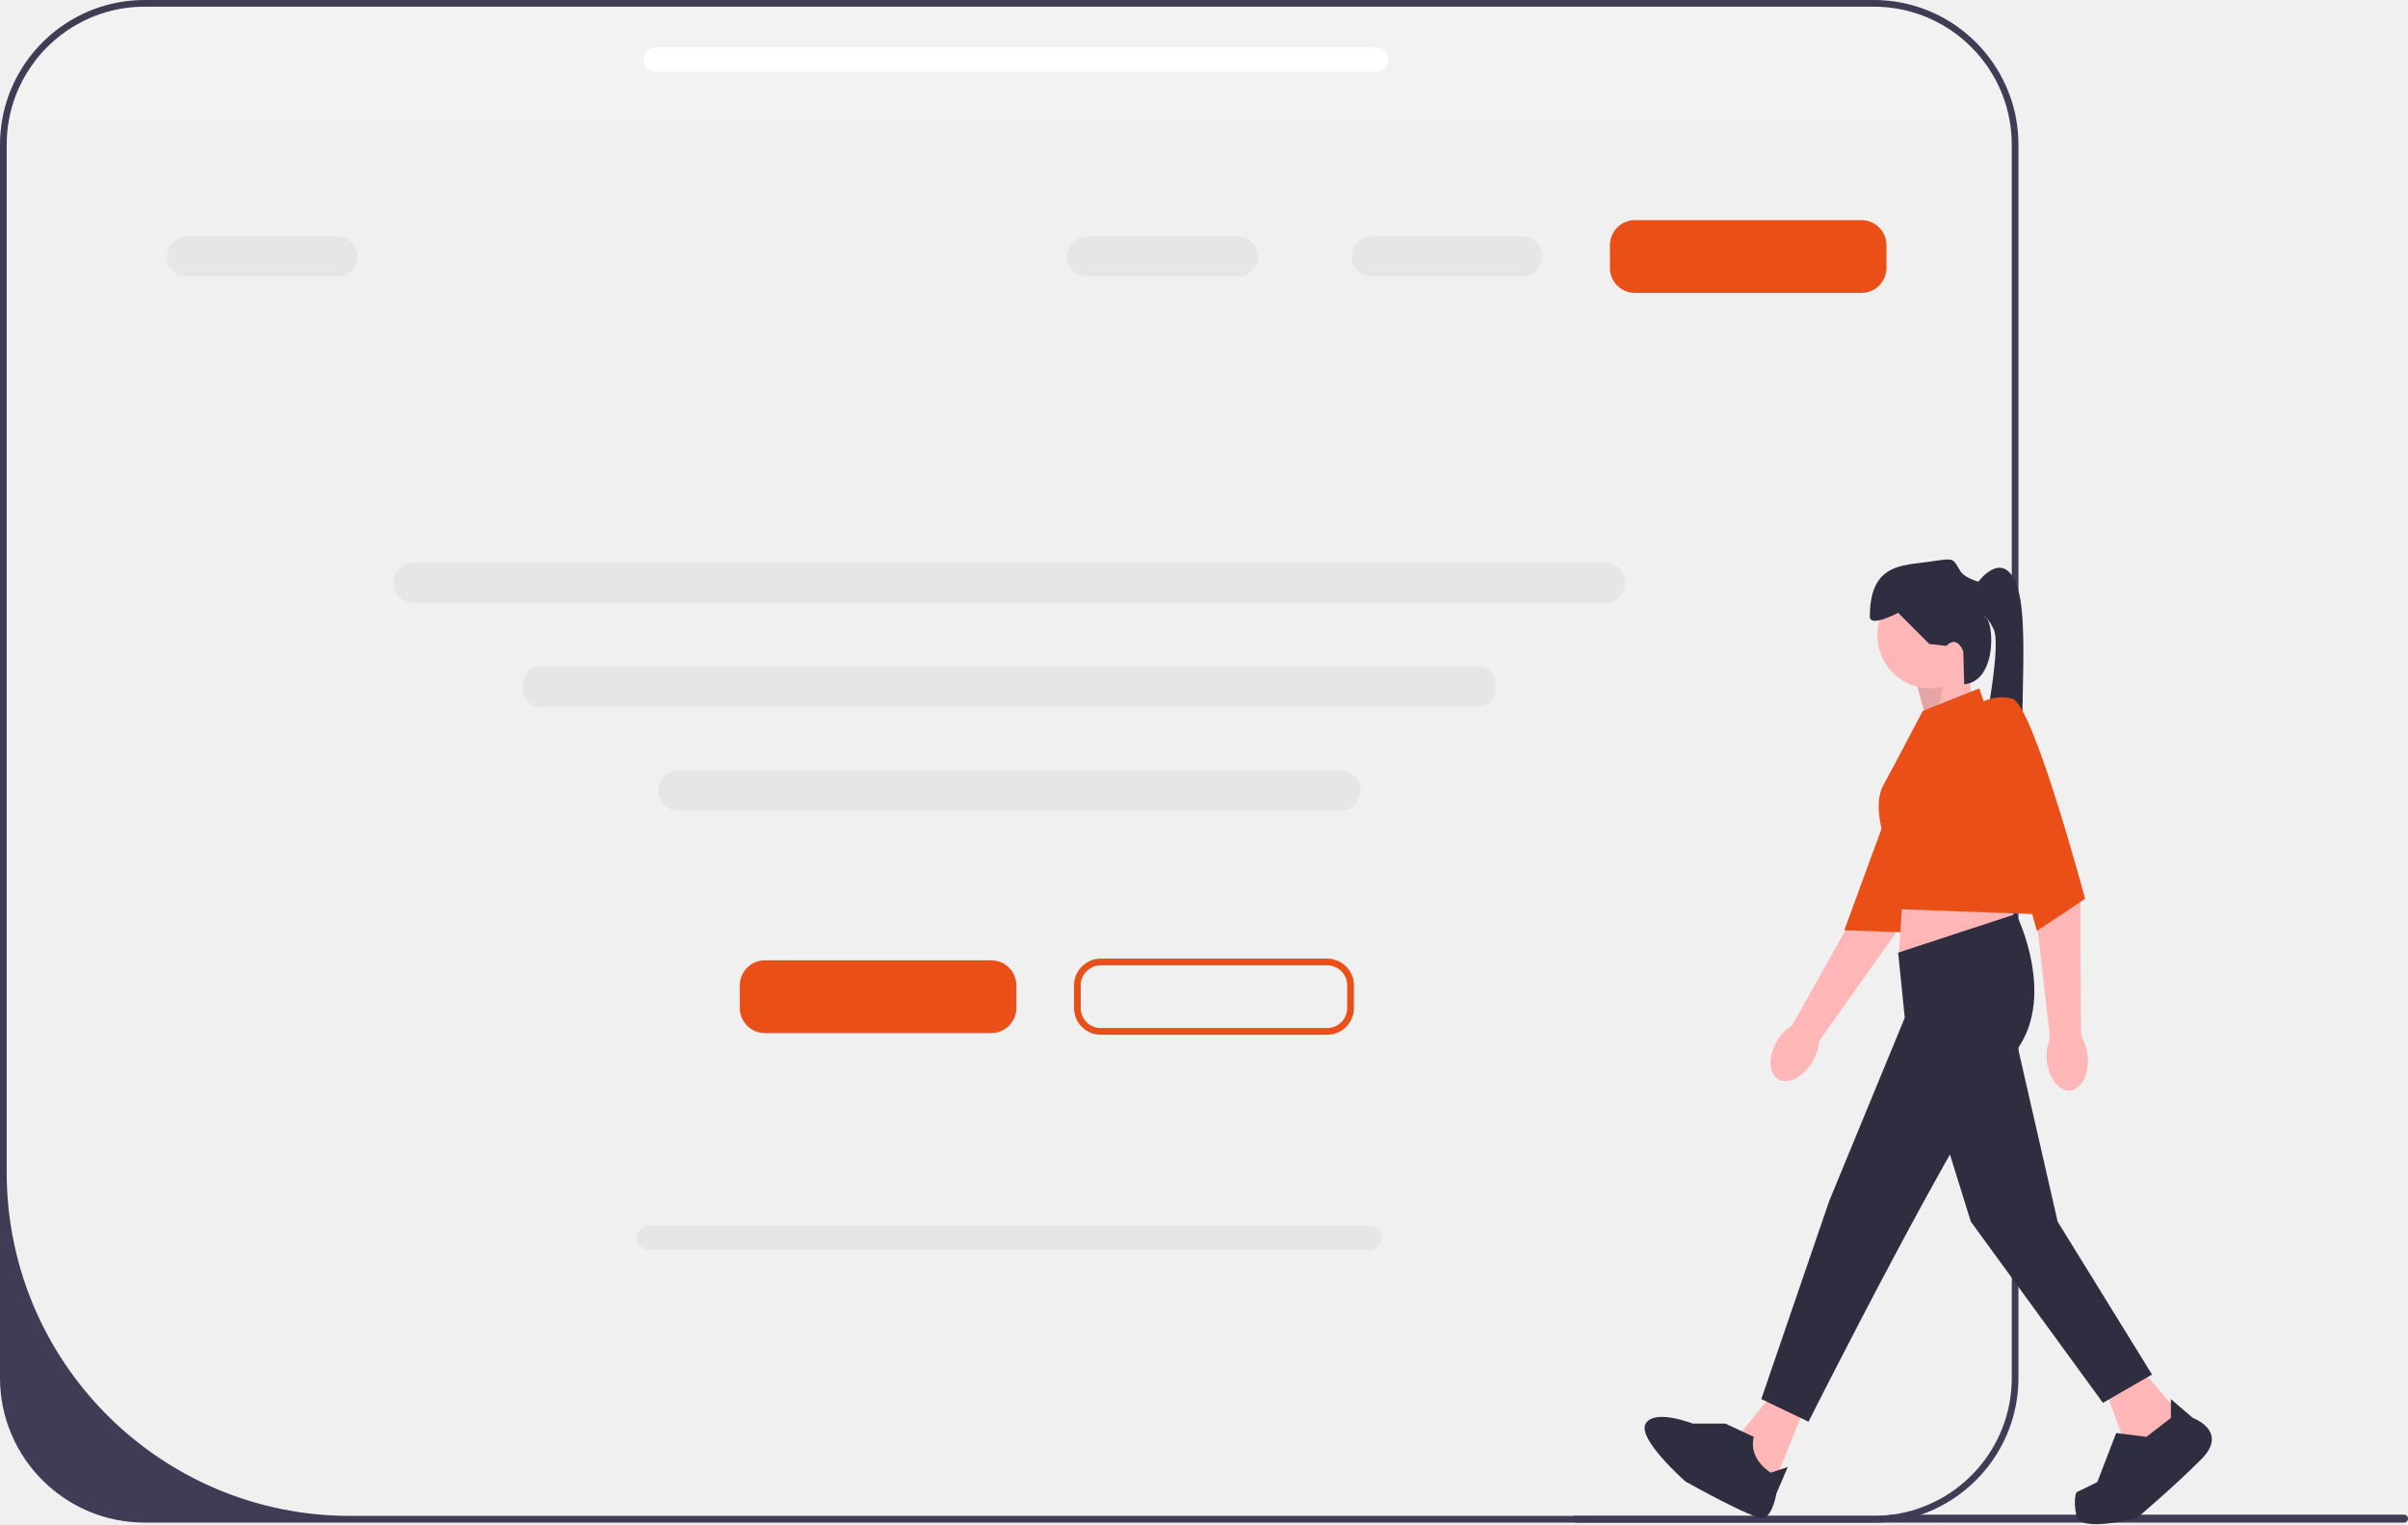
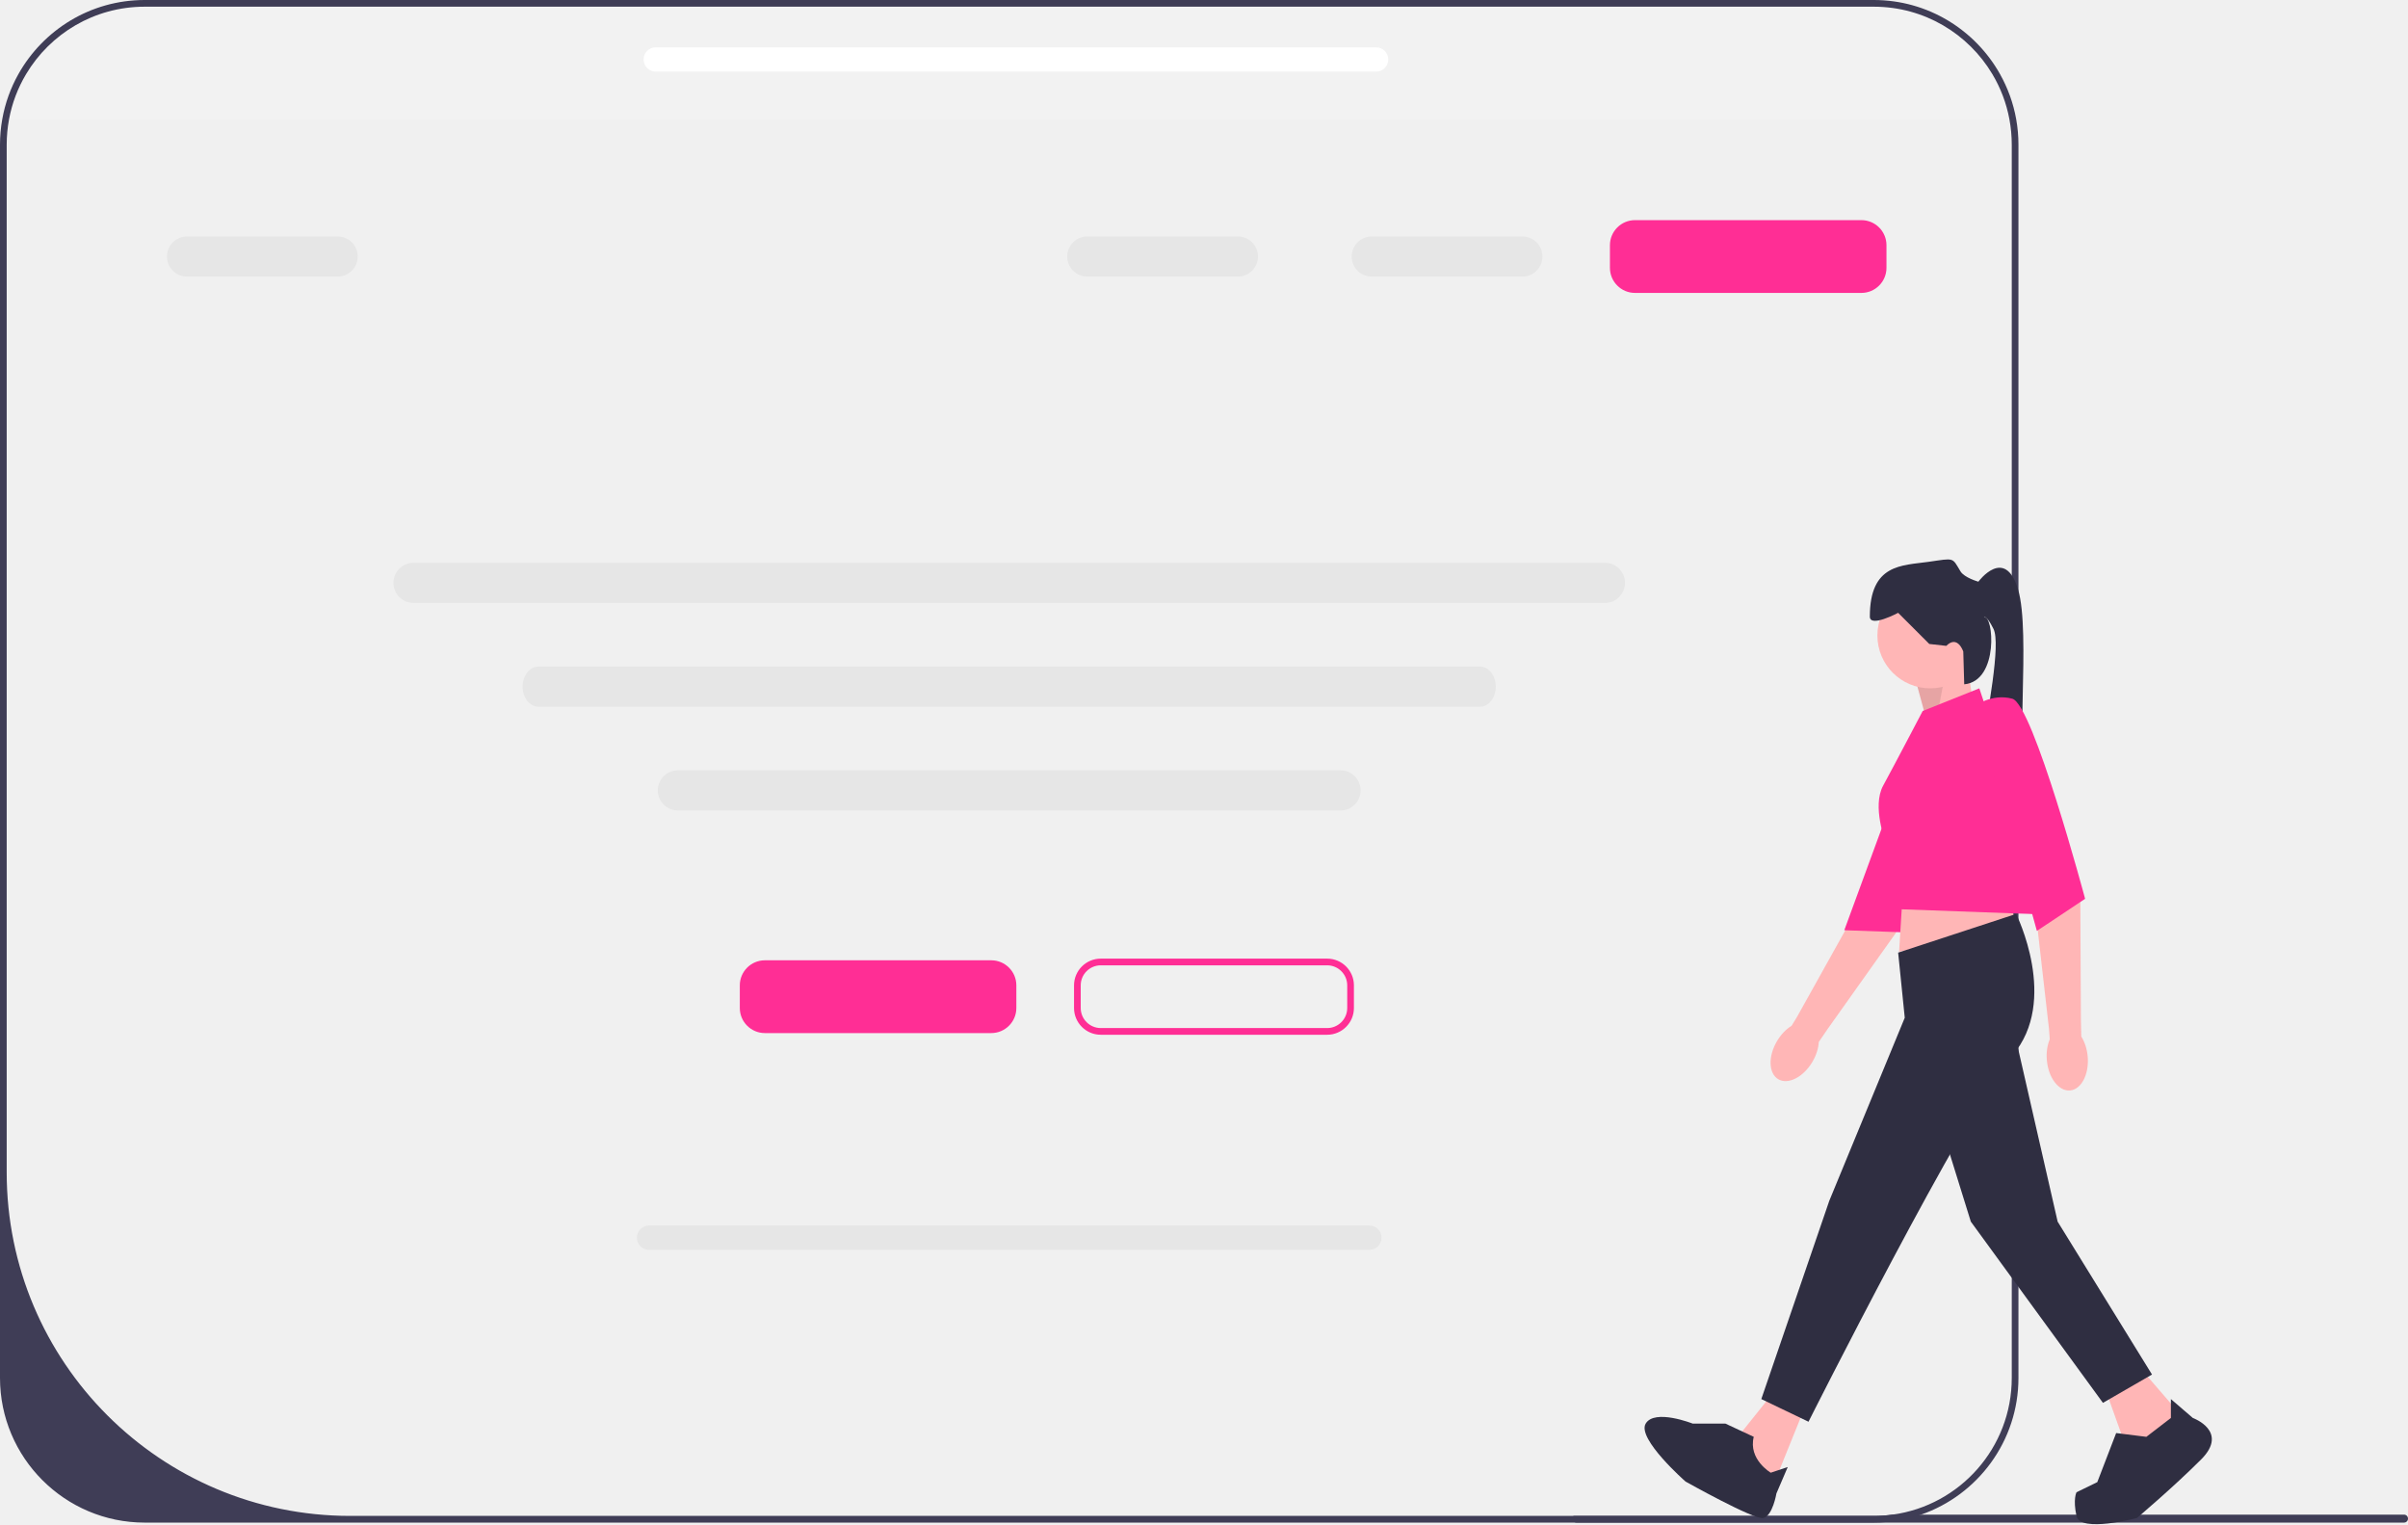
<svg xmlns="http://www.w3.org/2000/svg" width="719.53" height="455.365" viewBox="0 0 719.53 455.365">
  <path d="M602.46,35.65H.67c.85-4.82,2.51-9.38,4.83-13.51C12.91,8.94,27.04,0,43.23,0H559.9c16.18,0,30.32,8.94,37.72,22.14,2.32,4.13,3.99,8.69,4.84,13.51Z" fill="#f2f2f2" />
  <path d="M719.53,453.7c0,.66-.53,1.19-1.19,1.19h-247.29c-.66,0-1.19-.53-1.19-1.19,0-.32,.12-.6,.32-.81h89.72c1.91,0,3.78-.13,5.62-.38h152.82c.66,0,1.19,.53,1.19,1.19Z" fill="#3f3d56" />
  <path d="M442.218,211.14H160.905c-2.614,0-4.741-2.691-4.741-6s2.127-6,4.741-6H442.218c2.614,0,4.741,2.691,4.741,6s-2.127,6-4.741,6Z" fill="#e6e6e6" />
  <path d="M602.46,35.65c-.85-4.82-2.52-9.38-4.84-13.51-7.4-13.2-21.54-22.14-37.72-22.14H43.23C27.04,0,12.91,8.94,5.5,22.14c-2.32,4.13-3.98,8.69-4.83,13.51-.44,2.46-.67,4.99-.67,7.58V411.66c0,23.84,19.39,43.23,43.23,43.23H559.9c4.94,0,9.7-.84,14.13-2.38,16.92-5.86,29.1-21.96,29.1-40.85V43.23c0-2.58-.23-5.12-.67-7.58Zm-1.33,376.01c0,20.86-15.5,38.11-35.61,40.85-1.84,.25-3.71,.38-5.62,.38H104.64c-56.69,0-102.64-45.96-102.64-102.65V43.23c0-2.59,.24-5.12,.7-7.58,.9-4.86,2.65-9.41,5.1-13.51C14.99,10.08,28.17,2,43.23,2H559.9c15.06,0,28.24,8.08,35.43,20.14,2.45,4.1,4.2,8.65,5.1,13.51,.46,2.46,.7,4.99,.7,7.58V411.66Z" fill="#3f3d56" />
  <g>
    <polygon points="575.926 216.08 572.542 203.672 587.77 198.032 589.462 209.312 575.926 216.08" fill="#ffb6b6" />
    <polygon points="575.926 216.08 572.542 203.672 581.51 199.889 578.724 214.517 575.926 216.08" isolation="isolate" opacity=".1" />
    <g>
      <path d="M531.349,322.417c-2.909-1.73-3.062-6.838-.343-11.409,1.19-2.001,2.734-3.567,4.337-4.55l1.597-2.609,20.202-36.216s8.843-34.156,12.443-38.286c3.6-4.13,8.806-3.157,8.806-3.157l4.617,4.101-16.479,48.377-20.336,28.638-2.725,3.985c-.099,1.878-.739,3.982-1.93,5.983-2.719,4.571-7.282,6.873-10.19,5.142v0Z" fill="#ffb6b6" />
-       <path d="M575.093,212.535s6.426-.248,10.48,4.743-17.185,61.249-17.185,61.249l-17.3-.612,24.005-65.379h0Z" fill="#ea4f18" />
+       <path d="M575.093,212.535s6.426-.248,10.48,4.743-17.185,61.249-17.185,61.249l-17.3-.612,24.005-65.379h0Z" fill="#ff2e95" />
    </g>
    <circle cx="576.772" cy="189.854" r="15.792" fill="#ffb6b6" />
    <polygon points="539.831 419.114 529.115 445.621 522.912 439.417 520.656 427.573 529.679 416.294 539.831 419.114" fill="#ffb6b6" />
    <polygon points="640.22 409.526 650.936 421.934 645.86 432.085 634.58 430.393 628.941 414.602 640.22 409.526" fill="#ffb6b6" />
    <polygon points="568.876 261.48 567.466 284.322 602.433 278.118 600.177 264.018 568.876 261.48" fill="#ffb6b6" />
    <path d="M567.184,284.604l35.249-11.562s12.972,25.943-1.128,42.299-60.91,109.413-60.91,109.413l-14.1-6.768,20.303-59.218,22.559-54.706-1.974-19.457h0Z" fill="#2f2e41" />
    <polygon points="601.305 305.753 614.841 364.971 643.04 410.654 628.377 419.114 588.898 364.971 575.926 323.236 601.305 305.753" fill="#2f2e41" />
    <path d="M515.58,425.318h-9.768s-11.397-4.512-14.069,0,11.918,17.308,11.918,17.308c0,0,20.378,11.455,23.198,10.891s3.948-7.332,3.948-7.332l3.384-7.896-5.076,1.692s-6.768-3.948-5.076-10.716l-8.46-3.948h0Z" fill="#2f2e41" />
    <path d="M648.68,423.626v-5.64l6.557,5.64s10.927,3.948,2.467,12.408c-8.46,8.46-19.175,17.483-19.175,17.483,0,0-16.919,4.512-18.047-.564s0-7.13,0-7.13l6.204-3.022,5.64-14.664,9.024,1.128,7.332-5.64,0-0Z" fill="#2f2e41" />
    <path d="M581.566,192.956l-5.076-.564-9.306-9.306s-8.46,4.512-8.46,1.128c0-15.792,9.588-15.228,17.484-16.356,7.896-1.128,7.05-1.41,9.588,2.82,1.161,1.934,5.358,3.102,5.358,3.102,0,0,7.896-10.716,11.844,2.256,3.948,12.972-1.128,53.014,2.82,56.398,3.948,3.384-16.21,6.763-14.027-6.488s6.131-33.555,3.875-38.066c-2.256-4.512-2.82-3.384-2.82-3.384,2.796-1.141,4.622,18.964-5.919,19.949l-.285-9.797s-1.692-5.076-5.076-1.692l0-0Z" fill="#2f2e41" />
-     <path d="M574.516,212.414l16.919-6.768,22.559,67.678-46.416-1.691-4.179-20.2s-4.08-10.513-.697-16.717,11.813-22.303,11.813-22.303l0-0Z" fill="#ea4f18" />
+     <path d="M574.516,212.414l16.919-6.768,22.559,67.678-46.416-1.691-4.179-20.2s-4.08-10.513-.697-16.717,11.813-22.303,11.813-22.303l0-0Z" fill="#ff2e95" />
    <g>
      <path d="M618.543,325.783c-3.372,.29-6.474-3.771-6.93-9.07-.199-2.32,.142-4.492,.871-6.225l-.224-3.051-4.699-41.202s-8.748-33.703-8.231-39.157c.518-5.454,1.335-6.902,1.335-6.902l6.142,.64,14.814,48.913,.173,35.123,.109,4.827c1.014,1.584,1.721,3.666,1.92,5.986,.455,5.299-1.909,9.829-5.281,10.119v0Z" fill="#ffb6b6" />
-       <path d="M590.026,211.004s5.076-3.948,11.28-2.256,21.744,59.782,21.744,59.782l-14.413,9.588-18.611-67.114Z" fill="#ea4f18" />
+       <path d="M590.026,211.004s5.076-3.948,11.28-2.256,21.744,59.782,21.744,59.782l-14.413,9.588-18.611-67.114Z" fill="#ff2e95" />
    </g>
  </g>
-   <path d="M296.205,308.64h-67.656c-4.129,0-7.488-3.359-7.488-7.488v-6.767c0-4.129,3.359-7.487,7.488-7.487h67.656c4.129,0,7.488,3.358,7.488,7.487v6.767c0,4.129-3.359,7.488-7.488,7.488Z" fill="#ea4f18" />
-   <path d="M556.205,87.511h-67.656c-4.129,0-7.488-3.359-7.488-7.488v-6.767c0-4.129,3.359-7.487,7.488-7.487h67.656c4.129,0,7.488,3.358,7.488,7.487v6.767c0,4.129-3.359,7.488-7.488,7.488Z" fill="#ea4f18" />
-   <path d="M396.573,309.14h-67.656c-4.405,0-7.988-3.584-7.988-7.988v-6.767c0-4.404,3.583-7.987,7.988-7.987h67.656c4.405,0,7.988,3.583,7.988,7.987v6.767c0,4.404-3.583,7.988-7.988,7.988Zm-67.656-20.742c-3.302,0-5.988,2.686-5.988,5.987v6.767c0,3.302,2.687,5.988,5.988,5.988h67.656c3.302,0,5.988-2.687,5.988-5.988v-6.767c0-3.302-2.687-5.987-5.988-5.987h-67.656Z" fill="#ea4f18" />
+   <path d="M296.205,308.64h-67.656c-4.129,0-7.488-3.359-7.488-7.488v-6.767c0-4.129,3.359-7.487,7.488-7.487h67.656c4.129,0,7.488,3.358,7.488,7.487v6.767c0,4.129-3.359,7.488-7.488,7.488Z" fill="#ff2e95" />
+   <path d="M556.205,87.511h-67.656c-4.129,0-7.488-3.359-7.488-7.488v-6.767c0-4.129,3.359-7.487,7.488-7.487h67.656c4.129,0,7.488,3.358,7.488,7.487v6.767c0,4.129-3.359,7.488-7.488,7.488Z" fill="#ff2e95" />
+   <path d="M396.573,309.14h-67.656c-4.405,0-7.988-3.584-7.988-7.988v-6.767c0-4.404,3.583-7.987,7.988-7.987h67.656c4.405,0,7.988,3.583,7.988,7.987v6.767c0,4.404-3.583,7.988-7.988,7.988Zm-67.656-20.742c-3.302,0-5.988,2.686-5.988,5.987v6.767c0,3.302,2.687,5.988,5.988,5.988h67.656c3.302,0,5.988-2.687,5.988-5.988v-6.767c0-3.302-2.687-5.987-5.988-5.987h-67.656Z" fill="#ff2e95" />
  <path d="M479.561,180.14H123.561c-3.309,0-6-2.691-6-6s2.691-6,6-6H479.561c3.309,0,6,2.691,6,6s-2.691,6-6,6Z" fill="#e6e6e6" />
  <path d="M100.89,82.64H55.89c-3.309,0-6-2.691-6-6s2.691-6,6-6h45c3.309,0,6,2.691,6,6s-2.691,6-6,6Z" fill="#e6e6e6" />
  <path d="M369.89,82.64h-45c-3.309,0-6-2.691-6-6s2.691-6,6-6h45c3.309,0,6,2.691,6,6s-2.691,6-6,6Z" fill="#e6e6e6" />
  <path d="M454.89,82.64h-45c-3.309,0-6-2.691-6-6s2.691-6,6-6h45c3.309,0,6,2.691,6,6s-2.691,6-6,6Z" fill="#e6e6e6" />
  <path d="M400.561,242.14H202.561c-3.309,0-6-2.691-6-6s2.691-6,6-6h198c3.309,0,6,2.691,6,6s-2.691,6-6,6Z" fill="#e6e6e6" />
  <path d="M409.189,373.396H193.934c-2.001,0-3.628-1.627-3.628-3.628s1.627-3.628,3.628-3.628h215.256c2.001,0,3.628,1.627,3.628,3.628s-1.627,3.628-3.628,3.628h-0Z" fill="#e6e6e6" />
  <path d="M411.193,21.396H195.937c-2.001,0-3.628-1.627-3.628-3.628s1.627-3.628,3.628-3.628h215.256c2.001,0,3.628,1.627,3.628,3.628s-1.627,3.628-3.628,3.628h-0Z" fill="#fff" />
</svg>
